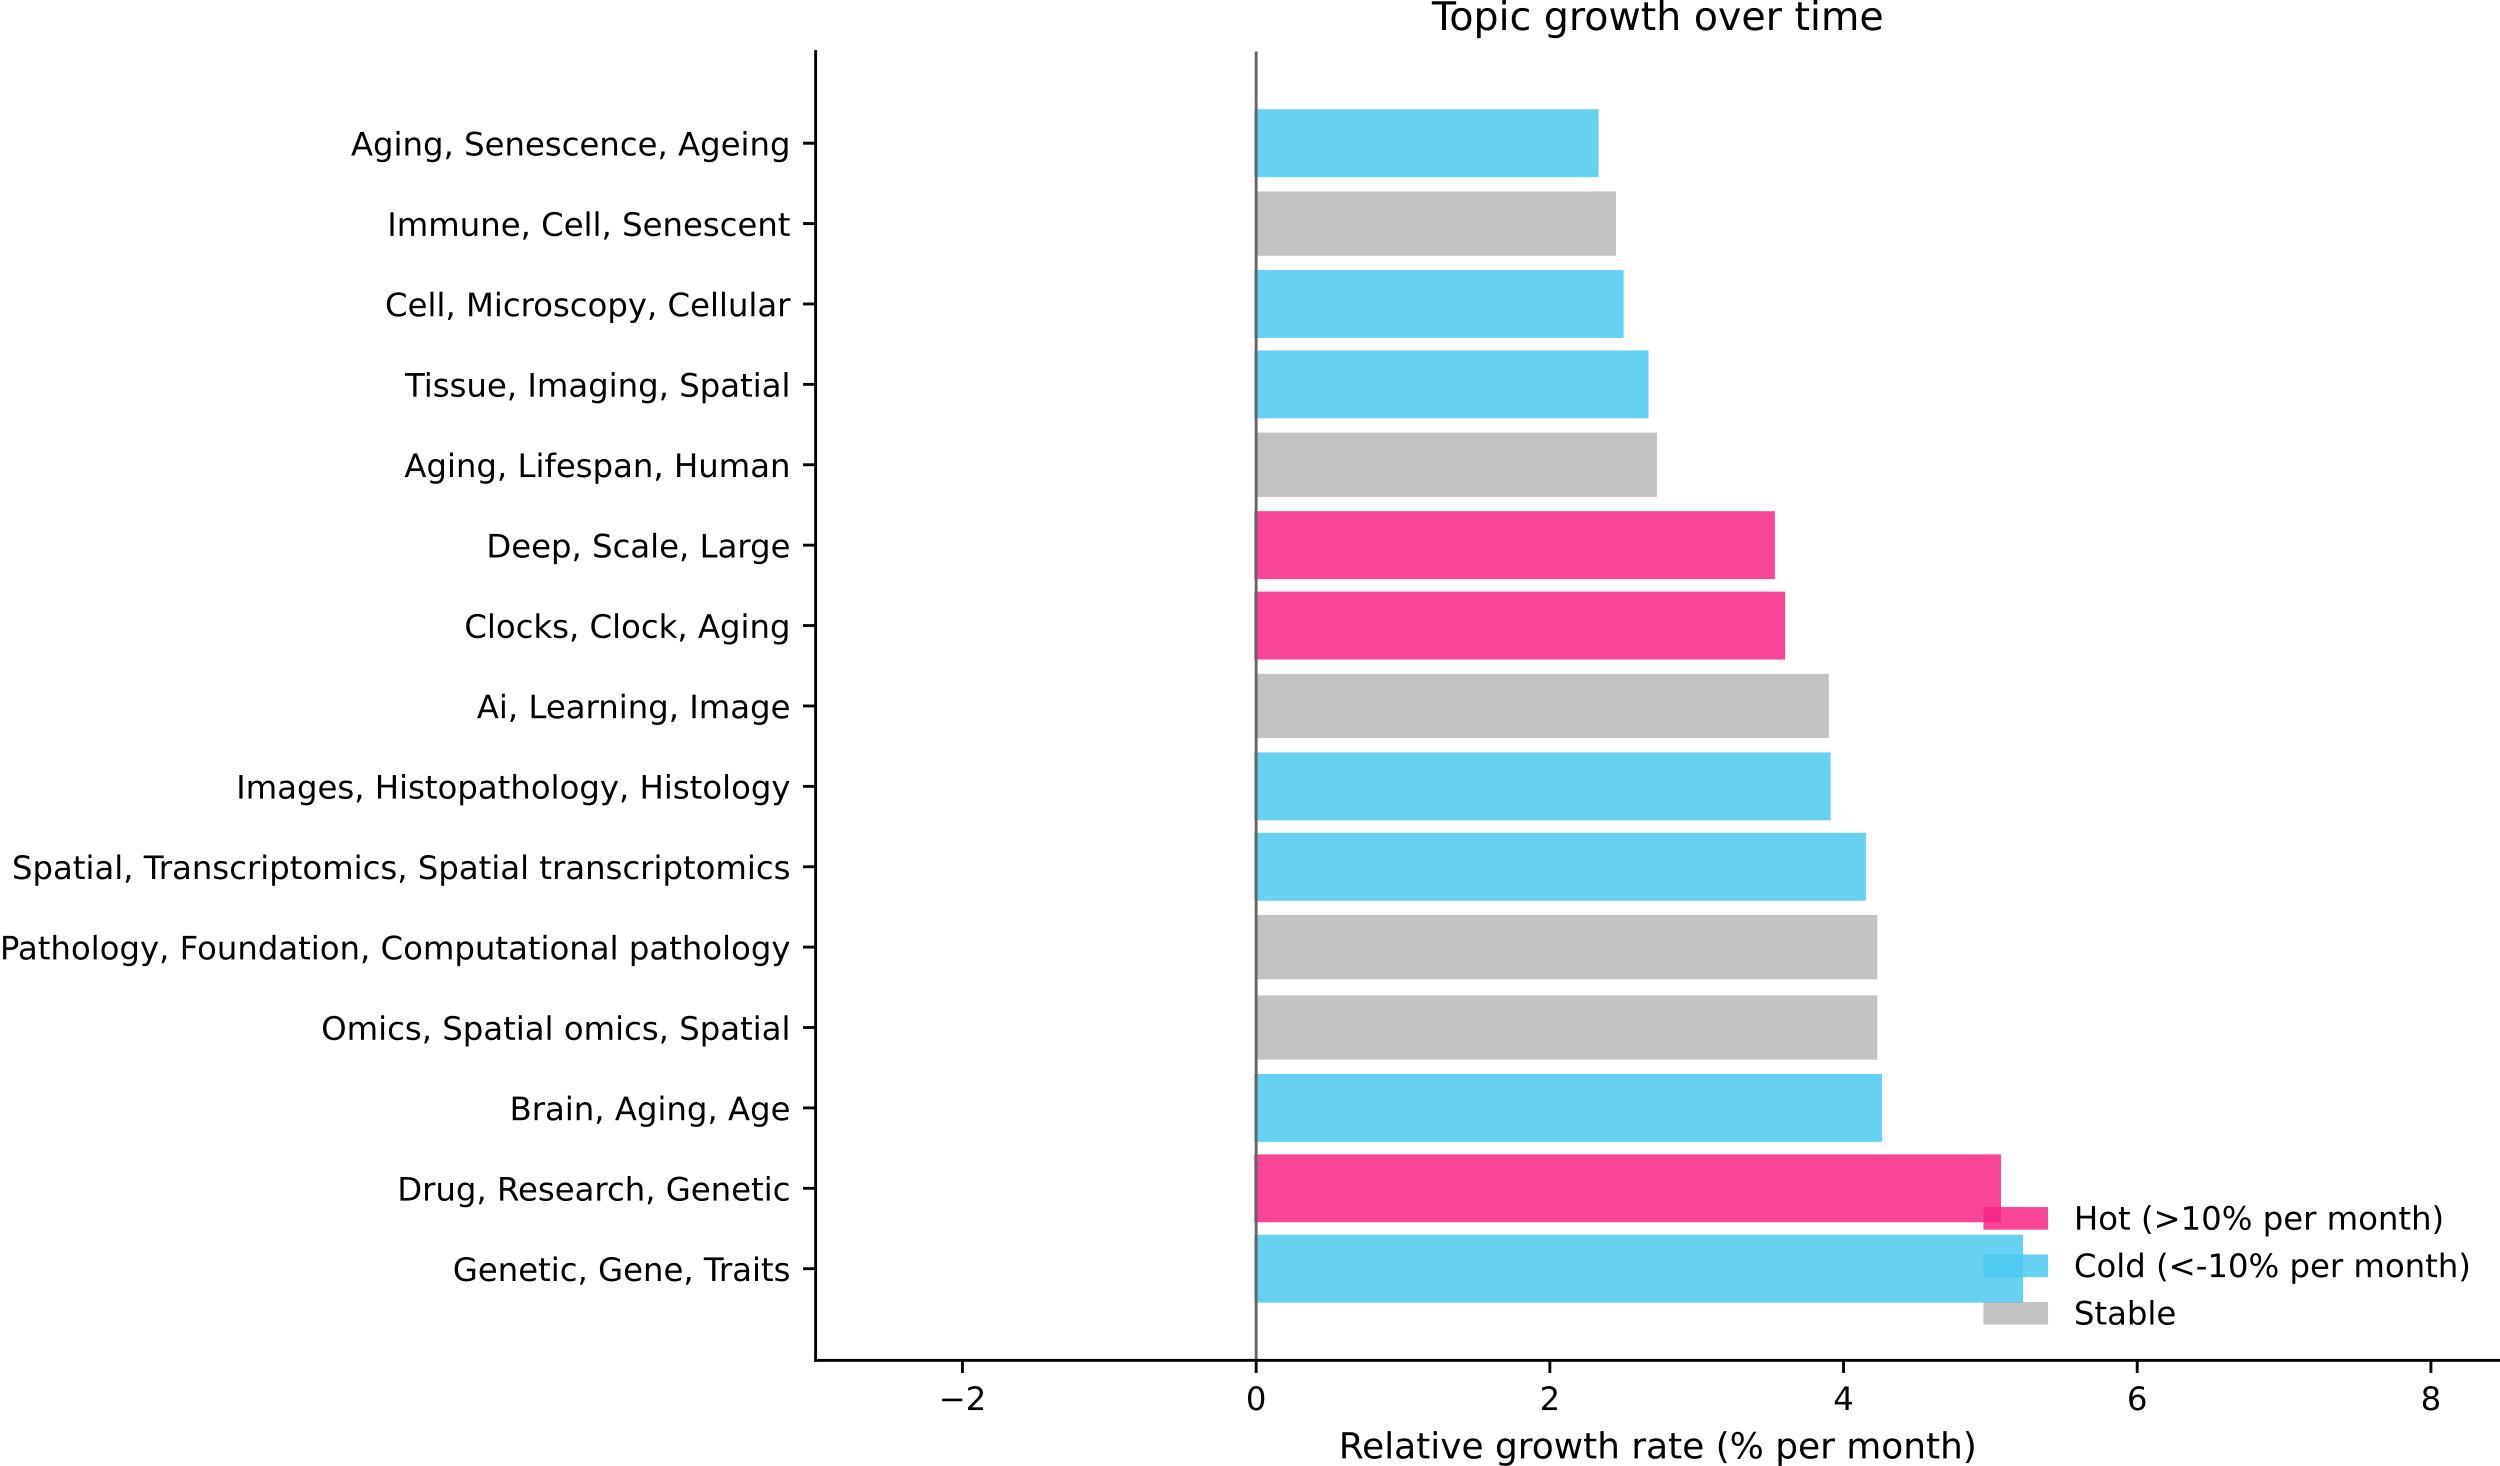
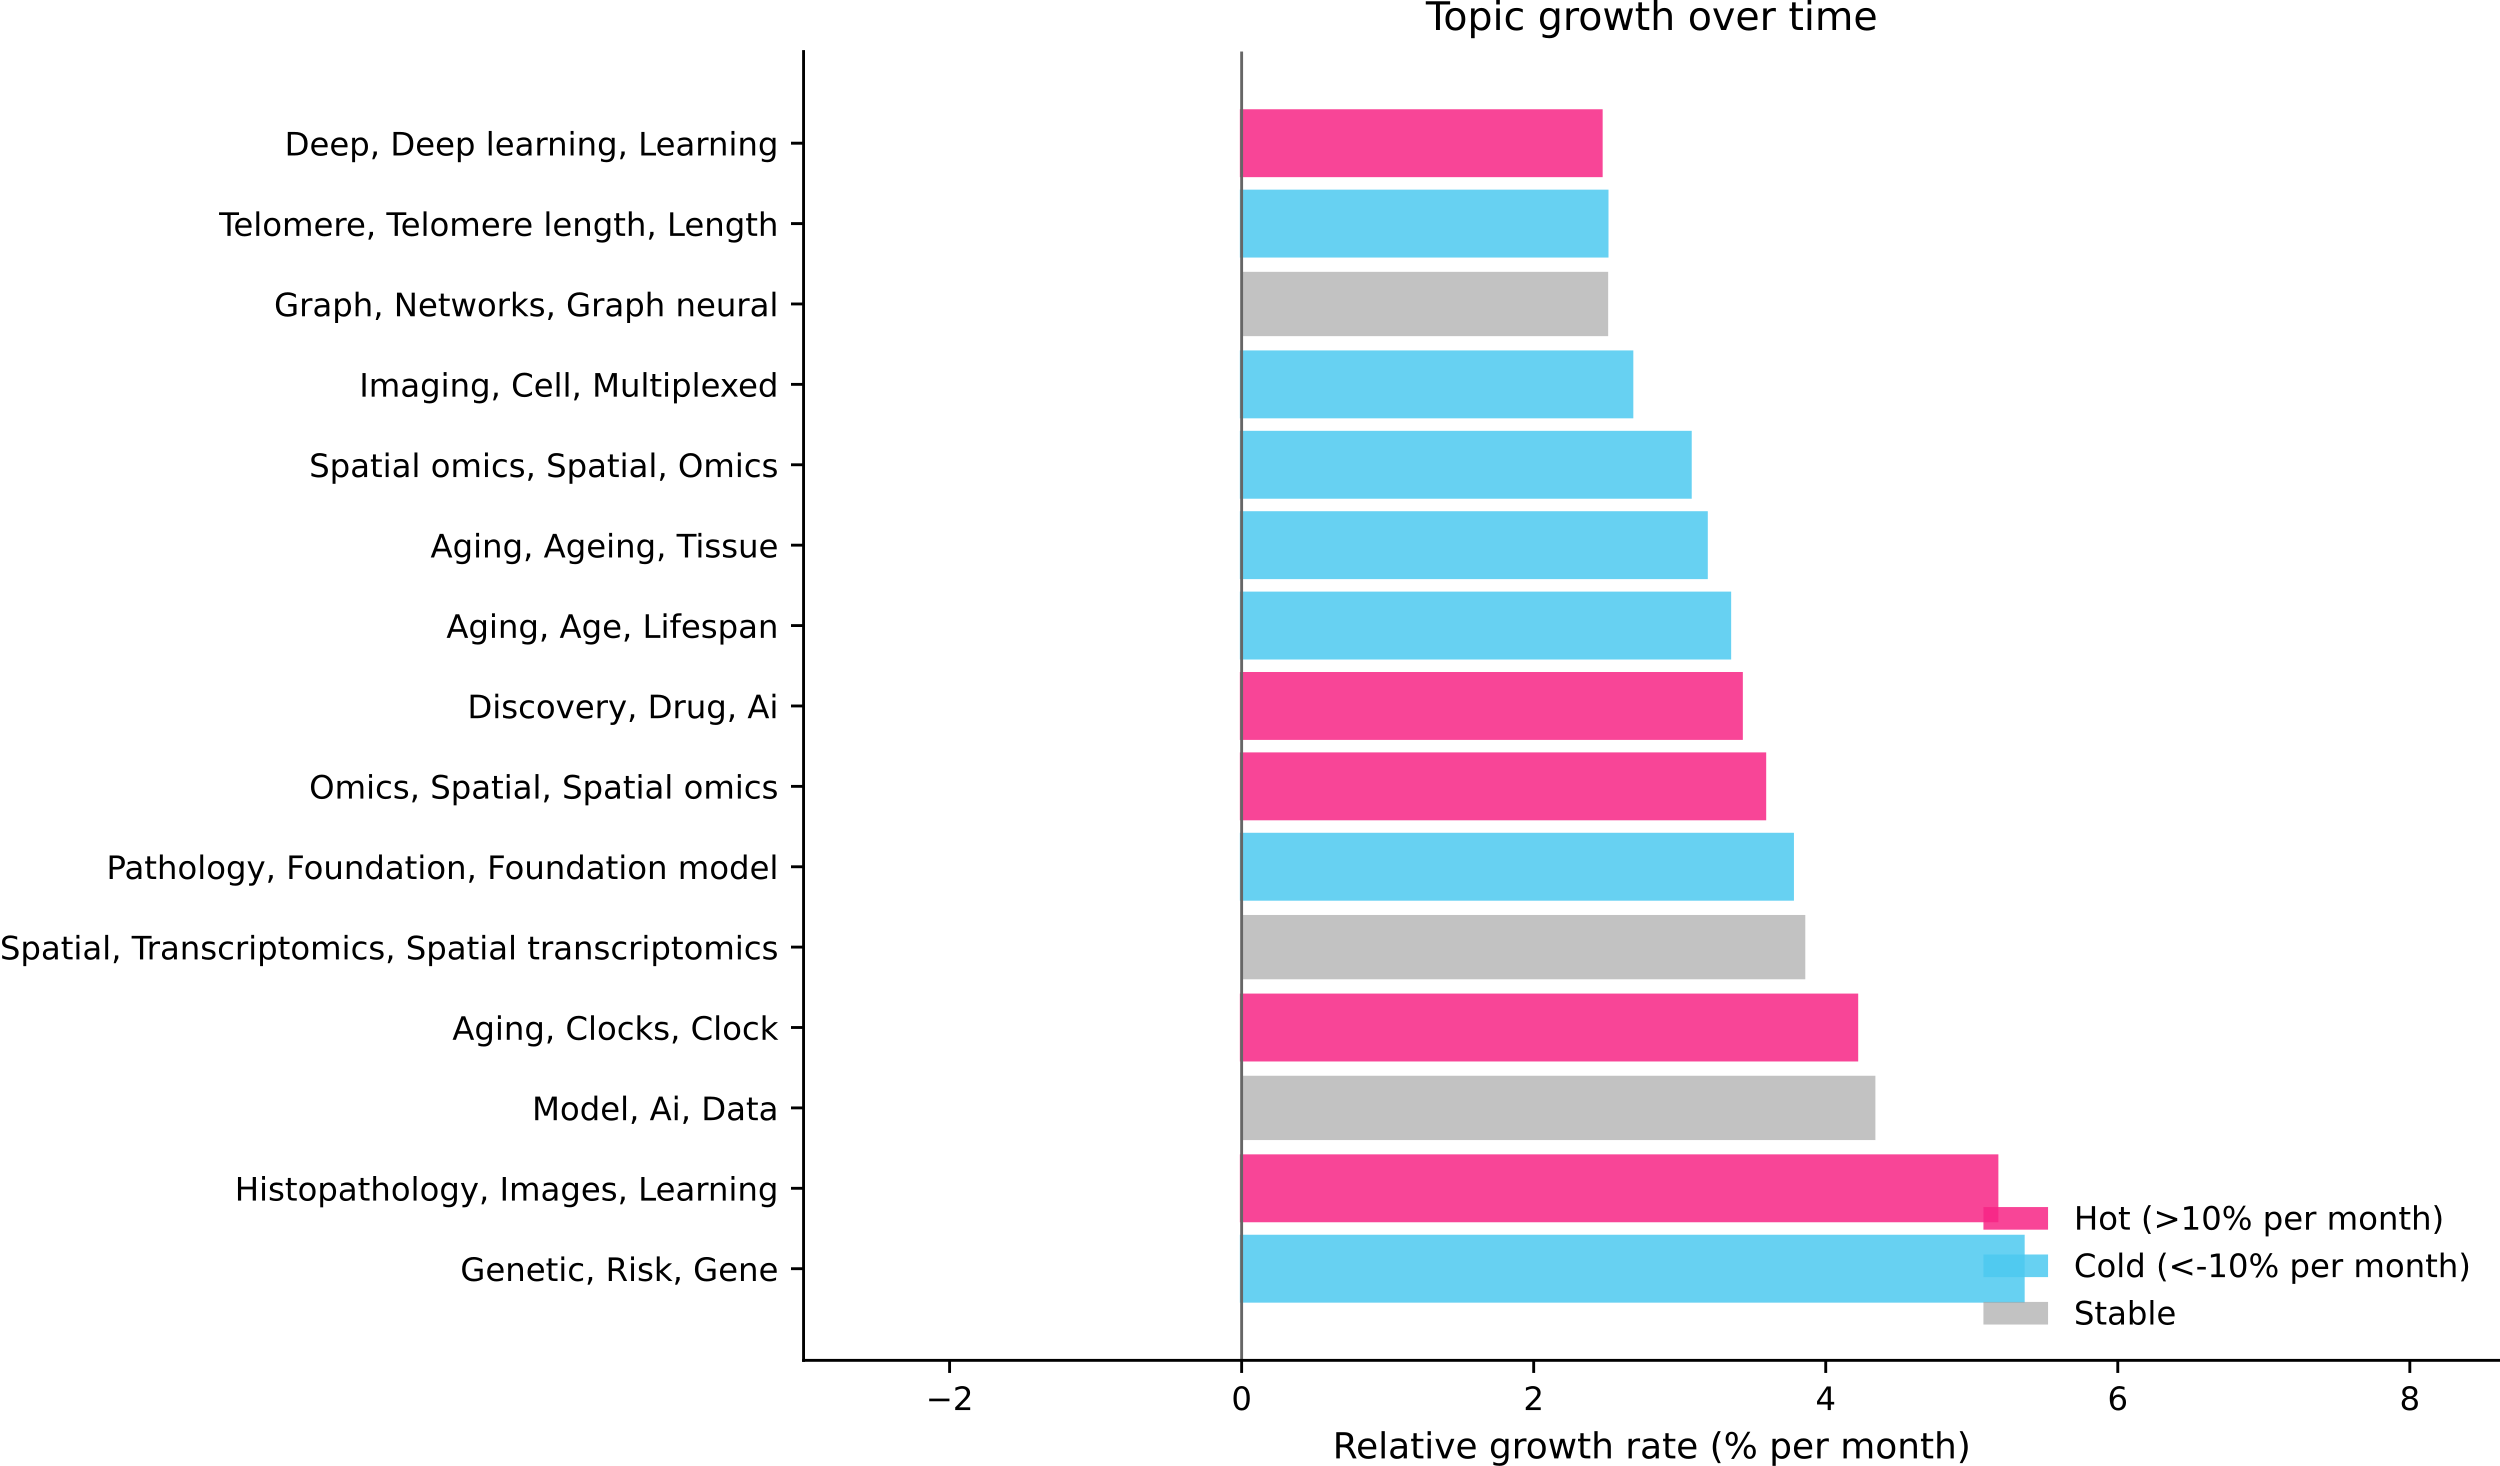
<svg xmlns="http://www.w3.org/2000/svg" xmlns:xlink="http://www.w3.org/1999/xlink" width="696.24pt" height="408.24pt" viewBox="0 0 696.24 408.24" version="1.1">
  <defs>
    <style type="text/css">*{stroke-linejoin: round; stroke-linecap: butt}</style>
  </defs>
  <g id="figure_1">
    <g id="patch_1">
      <path d="M 0 408.24  L 696.24 408.24  L 696.24 0  L 0 0  L 0 408.24  z " style="fill: none" />
    </g>
    <g id="axes_1">
      <g id="patch_2">
-         <path d="M 227.147 378.852  L 696.24 378.852  L 696.24 14.358  L 227.147 14.358  L 227.147 378.852  z " style="fill: none" />
+         <path d="M 223.79 378.852  L 696.24 378.852  L 696.24 14.358  L 223.79 14.358  L 223.79 378.852  z " style="fill: none" />
      </g>
      <g id="patch_3">
-         <path d="M 349.834 362.284  L 562.9 362.284  L 562.9 344.372  L 349.834 344.372  z " clip-path="url(#p6439b0847c)" style="fill: #4cc9f0; opacity: 0.85; stroke: #4cc9f0; stroke-linejoin: miter" />
+         <path d="M 345.792 362.284  L 563.36 362.284  L 563.36 344.372  L 345.792 344.372  z " clip-path="url(#p8b34e06f98)" style="fill: #4cc9f0; opacity: 0.85; stroke: #4cc9f0; stroke-linejoin: miter" />
      </g>
      <g id="patch_4">
-         <path d="M 349.834 339.895  L 556.766 339.895  L 556.766 321.983  L 349.834 321.983  z " clip-path="url(#p6439b0847c)" style="fill: #f72585; opacity: 0.85; stroke: #f72585; stroke-linejoin: miter" />
+         <path d="M 345.792 339.895  L 556.04 339.895  L 556.04 321.983  L 345.792 321.983  z " clip-path="url(#p8b34e06f98)" style="fill: #f72585; opacity: 0.85; stroke: #f72585; stroke-linejoin: miter" />
      </g>
      <g id="patch_5">
-         <path d="M 349.834 317.506  L 523.64 317.506  L 523.64 299.594  L 349.834 299.594  z " clip-path="url(#p6439b0847c)" style="fill: #4cc9f0; opacity: 0.85; stroke: #4cc9f0; stroke-linejoin: miter" />
+         <path d="M 345.792 317.506  L 522.287 317.506  L 522.287 299.594  L 345.792 299.594  z " clip-path="url(#p8b34e06f98)" style="fill: #999999; opacity: 0.6" />
      </g>
      <g id="patch_6">
-         <path d="M 349.834 295.117  L 522.822 295.117  L 522.822 277.205  L 349.834 277.205  z " clip-path="url(#p6439b0847c)" style="fill: #999999; opacity: 0.6" />
+         <path d="M 345.792 295.117  L 517 295.117  L 517 277.205  L 345.792 277.205  z " clip-path="url(#p8b34e06f98)" style="fill: #f72585; opacity: 0.85; stroke: #f72585; stroke-linejoin: miter" />
      </g>
      <g id="patch_7">
-         <path d="M 349.834 272.728  L 522.822 272.728  L 522.822 254.816  L 349.834 254.816  z " clip-path="url(#p6439b0847c)" style="fill: #999999; opacity: 0.6" />
+         <path d="M 345.792 272.728  L 502.766 272.728  L 502.766 254.816  L 345.792 254.816  z " clip-path="url(#p8b34e06f98)" style="fill: #999999; opacity: 0.6" />
      </g>
      <g id="patch_8">
-         <path d="M 349.834 250.339  L 519.142 250.339  L 519.142 232.427  L 349.834 232.427  z " clip-path="url(#p6439b0847c)" style="fill: #4cc9f0; opacity: 0.85; stroke: #4cc9f0; stroke-linejoin: miter" />
+         <path d="M 345.792 250.339  L 499.106 250.339  L 499.106 232.427  L 345.792 232.427  z " clip-path="url(#p8b34e06f98)" style="fill: #4cc9f0; opacity: 0.85; stroke: #4cc9f0; stroke-linejoin: miter" />
      </g>
      <g id="patch_9">
-         <path d="M 349.834 227.95  L 509.327 227.95  L 509.327 210.038  L 349.834 210.038  z " clip-path="url(#p6439b0847c)" style="fill: #4cc9f0; opacity: 0.85; stroke: #4cc9f0; stroke-linejoin: miter" />
+         <path d="M 345.792 227.95  L 491.38 227.95  L 491.38 210.038  L 345.792 210.038  z " clip-path="url(#p8b34e06f98)" style="fill: #f72585; opacity: 0.85; stroke: #f72585; stroke-linejoin: miter" />
      </g>
      <g id="patch_10">
-         <path d="M 349.834 205.561  L 509.327 205.561  L 509.327 187.649  L 349.834 187.649  z " clip-path="url(#p6439b0847c)" style="fill: #999999; opacity: 0.6" />
+         <path d="M 345.792 205.561  L 484.873 205.561  L 484.873 187.649  L 345.792 187.649  z " clip-path="url(#p8b34e06f98)" style="fill: #f72585; opacity: 0.85; stroke: #f72585; stroke-linejoin: miter" />
      </g>
      <g id="patch_11">
-         <path d="M 349.834 183.172  L 496.649 183.172  L 496.649 165.26  L 349.834 165.26  z " clip-path="url(#p6439b0847c)" style="fill: #f72585; opacity: 0.85; stroke: #f72585; stroke-linejoin: miter" />
+         <path d="M 345.792 183.172  L 481.62 183.172  L 481.62 165.26  L 345.792 165.26  z " clip-path="url(#p8b34e06f98)" style="fill: #4cc9f0; opacity: 0.85; stroke: #4cc9f0; stroke-linejoin: miter" />
      </g>
      <g id="patch_12">
-         <path d="M 349.834 160.782  L 493.786 160.782  L 493.786 142.871  L 349.834 142.871  z " clip-path="url(#p6439b0847c)" style="fill: #f72585; opacity: 0.85; stroke: #f72585; stroke-linejoin: miter" />
+         <path d="M 345.792 160.782  L 475.113 160.782  L 475.113 142.871  L 345.792 142.871  z " clip-path="url(#p8b34e06f98)" style="fill: #4cc9f0; opacity: 0.85; stroke: #4cc9f0; stroke-linejoin: miter" />
      </g>
      <g id="patch_13">
-         <path d="M 349.834 138.393  L 461.479 138.393  L 461.479 120.482  L 349.834 120.482  z " clip-path="url(#p6439b0847c)" style="fill: #999999; opacity: 0.6" />
+         <path d="M 345.792 138.393  L 470.639 138.393  L 470.639 120.482  L 345.792 120.482  z " clip-path="url(#p8b34e06f98)" style="fill: #4cc9f0; opacity: 0.85; stroke: #4cc9f0; stroke-linejoin: miter" />
      </g>
      <g id="patch_14">
-         <path d="M 349.834 116.004  L 458.616 116.004  L 458.616 98.093  L 349.834 98.093  z " clip-path="url(#p6439b0847c)" style="fill: #4cc9f0; opacity: 0.85; stroke: #4cc9f0; stroke-linejoin: miter" />
+         <path d="M 345.792 116.004  L 454.373 116.004  L 454.373 98.093  L 345.792 98.093  z " clip-path="url(#p8b34e06f98)" style="fill: #4cc9f0; opacity: 0.85; stroke: #4cc9f0; stroke-linejoin: miter" />
      </g>
      <g id="patch_15">
-         <path d="M 349.834 93.615  L 451.664 93.615  L 451.664 75.704  L 349.834 75.704  z " clip-path="url(#p6439b0847c)" style="fill: #4cc9f0; opacity: 0.85; stroke: #4cc9f0; stroke-linejoin: miter" />
+         <path d="M 345.792 93.615  L 447.866 93.615  L 447.866 75.704  L 345.792 75.704  z " clip-path="url(#p8b34e06f98)" style="fill: #999999; opacity: 0.6" />
      </g>
      <g id="patch_16">
-         <path d="M 349.834 71.226  L 450.028 71.226  L 450.028 53.315  L 349.834 53.315  z " clip-path="url(#p6439b0847c)" style="fill: #999999; opacity: 0.6" />
+         <path d="M 345.792 71.226  L 447.459 71.226  L 447.459 53.315  L 345.792 53.315  z " clip-path="url(#p8b34e06f98)" style="fill: #4cc9f0; opacity: 0.85; stroke: #4cc9f0; stroke-linejoin: miter" />
      </g>
      <g id="patch_17">
-         <path d="M 349.834 48.837  L 444.712 48.837  L 444.712 30.926  L 349.834 30.926  z " clip-path="url(#p6439b0847c)" style="fill: #4cc9f0; opacity: 0.85; stroke: #4cc9f0; stroke-linejoin: miter" />
+         <path d="M 345.792 48.837  L 445.833 48.837  L 445.833 30.926  L 345.792 30.926  z " clip-path="url(#p8b34e06f98)" style="fill: #f72585; opacity: 0.85; stroke: #f72585; stroke-linejoin: miter" />
      </g>
      <g id="matplotlib.axis_1">
        <g id="xtick_1">
          <g id="line2d_1">
            <defs>
-               <path id="m88a989f76c" d="M 0 0  L 0 3.5  " style="stroke: #000000; stroke-width: 0.8" />
+               <path id="m0d5d63010b" d="M 0 0  L 0 3.5  " style="stroke: #000000; stroke-width: 0.8" />
            </defs>
            <g>
-               <use xlink:href="#m88a989f76c" x="268.043" y="378.852" style="stroke: #000000; stroke-width: 0.8" />
+               <use xlink:href="#m0d5d63010b" x="264.457" y="378.852" style="stroke: #000000; stroke-width: 0.8" />
            </g>
          </g>
          <g id="text_1">
-             <text style="font-size: 9px; font-family: 'DejaVu Sans', 'Liberation Sans', 'Noto Sans', 'FreeSans', sans-serif; text-anchor: middle" x="268.043" y="392.69" transform="rotate(-0 268.0426 392.6902)">−2</text>
+             <text style="font-size: 9px; font-family: 'DejaVu Sans', 'Liberation Sans', 'Noto Sans', 'FreeSans', sans-serif; text-anchor: middle" x="264.457" y="392.69" transform="rotate(-0 264.4574 392.6902)">−2</text>
          </g>
        </g>
        <g id="xtick_2">
          <g id="line2d_2">
            <g>
-               <use xlink:href="#m88a989f76c" x="349.834" y="378.852" style="stroke: #000000; stroke-width: 0.8" />
+               <use xlink:href="#m0d5d63010b" x="345.792" y="378.852" style="stroke: #000000; stroke-width: 0.8" />
            </g>
          </g>
          <g id="text_2">
-             <text style="font-size: 9px; font-family: 'DejaVu Sans', 'Liberation Sans', 'Noto Sans', 'FreeSans', sans-serif; text-anchor: middle" x="349.834" y="392.69" transform="rotate(-0 349.8338 392.6902)">0</text>
+             <text style="font-size: 9px; font-family: 'DejaVu Sans', 'Liberation Sans', 'Noto Sans', 'FreeSans', sans-serif; text-anchor: middle" x="345.792" y="392.69" transform="rotate(-0 345.7915 392.6902)">0</text>
          </g>
        </g>
        <g id="xtick_3">
          <g id="line2d_3">
            <g>
-               <use xlink:href="#m88a989f76c" x="431.625" y="378.852" style="stroke: #000000; stroke-width: 0.8" />
+               <use xlink:href="#m0d5d63010b" x="427.126" y="378.852" style="stroke: #000000; stroke-width: 0.8" />
            </g>
          </g>
          <g id="text_3">
-             <text style="font-size: 9px; font-family: 'DejaVu Sans', 'Liberation Sans', 'Noto Sans', 'FreeSans', sans-serif; text-anchor: middle" x="431.625" y="392.69" transform="rotate(-0 431.625 392.6902)">2</text>
+             <text style="font-size: 9px; font-family: 'DejaVu Sans', 'Liberation Sans', 'Noto Sans', 'FreeSans', sans-serif; text-anchor: middle" x="427.126" y="392.69" transform="rotate(-0 427.1257 392.6902)">2</text>
          </g>
        </g>
        <g id="xtick_4">
          <g id="line2d_4">
            <g>
-               <use xlink:href="#m88a989f76c" x="513.416" y="378.852" style="stroke: #000000; stroke-width: 0.8" />
+               <use xlink:href="#m0d5d63010b" x="508.46" y="378.852" style="stroke: #000000; stroke-width: 0.8" />
            </g>
          </g>
          <g id="text_4">
-             <text style="font-size: 9px; font-family: 'DejaVu Sans', 'Liberation Sans', 'Noto Sans', 'FreeSans', sans-serif; text-anchor: middle" x="513.416" y="392.69" transform="rotate(-0 513.4162 392.6902)">4</text>
+             <text style="font-size: 9px; font-family: 'DejaVu Sans', 'Liberation Sans', 'Noto Sans', 'FreeSans', sans-serif; text-anchor: middle" x="508.46" y="392.69" transform="rotate(-0 508.4598 392.6902)">4</text>
          </g>
        </g>
        <g id="xtick_5">
          <g id="line2d_5">
            <g>
-               <use xlink:href="#m88a989f76c" x="595.207" y="378.852" style="stroke: #000000; stroke-width: 0.8" />
+               <use xlink:href="#m0d5d63010b" x="589.794" y="378.852" style="stroke: #000000; stroke-width: 0.8" />
            </g>
          </g>
          <g id="text_5">
-             <text style="font-size: 9px; font-family: 'DejaVu Sans', 'Liberation Sans', 'Noto Sans', 'FreeSans', sans-serif; text-anchor: middle" x="595.207" y="392.69" transform="rotate(-0 595.2074 392.6902)">6</text>
+             <text style="font-size: 9px; font-family: 'DejaVu Sans', 'Liberation Sans', 'Noto Sans', 'FreeSans', sans-serif; text-anchor: middle" x="589.794" y="392.69" transform="rotate(-0 589.7939 392.6902)">6</text>
          </g>
        </g>
        <g id="xtick_6">
          <g id="line2d_6">
            <g>
-               <use xlink:href="#m88a989f76c" x="676.999" y="378.852" style="stroke: #000000; stroke-width: 0.8" />
+               <use xlink:href="#m0d5d63010b" x="671.128" y="378.852" style="stroke: #000000; stroke-width: 0.8" />
            </g>
          </g>
          <g id="text_6">
-             <text style="font-size: 9px; font-family: 'DejaVu Sans', 'Liberation Sans', 'Noto Sans', 'FreeSans', sans-serif; text-anchor: middle" x="676.999" y="392.69" transform="rotate(-0 676.9986 392.6902)">8</text>
+             <text style="font-size: 9px; font-family: 'DejaVu Sans', 'Liberation Sans', 'Noto Sans', 'FreeSans', sans-serif; text-anchor: middle" x="671.128" y="392.69" transform="rotate(-0 671.1281 392.6902)">8</text>
          </g>
        </g>
        <g id="text_7">
-           <text style="font-size: 10px; font-family: 'DejaVu Sans', 'Liberation Sans', 'Noto Sans', 'FreeSans', sans-serif; text-anchor: middle" x="461.694" y="406.16" transform="rotate(-0 461.6935 406.1603)">Relative growth rate (% per month)</text>
+           <text style="font-size: 10px; font-family: 'DejaVu Sans', 'Liberation Sans', 'Noto Sans', 'FreeSans', sans-serif; text-anchor: middle" x="460.015" y="406.16" transform="rotate(-0 460.0152 406.1603)">Relative growth rate (% per month)</text>
        </g>
      </g>
      <g id="matplotlib.axis_2">
        <g id="ytick_1">
          <g id="line2d_7">
            <defs>
-               <path id="m1105d9ee58" d="M 0 0  L -3.5 0  " style="stroke: #000000; stroke-width: 0.8" />
+               <path id="m708209d02c" d="M 0 0  L -3.5 0  " style="stroke: #000000; stroke-width: 0.8" />
            </defs>
            <g>
-               <use xlink:href="#m1105d9ee58" x="227.147" y="353.328" style="stroke: #000000; stroke-width: 0.8" />
+               <use xlink:href="#m708209d02c" x="223.79" y="353.328" style="stroke: #000000; stroke-width: 0.8" />
            </g>
          </g>
          <g id="text_8">
-             <text style="font-size: 9px; font-family: 'DejaVu Sans', 'Liberation Sans', 'Noto Sans', 'FreeSans', sans-serif; text-anchor: end" x="220.147" y="356.747" transform="rotate(-0 220.147 356.7474)">Genetic, Gene, Traits</text>
+             <text style="font-size: 9px; font-family: 'DejaVu Sans', 'Liberation Sans', 'Noto Sans', 'FreeSans', sans-serif; text-anchor: end" x="216.79" y="356.747" transform="rotate(-0 216.7903 356.7474)">Genetic, Risk, Gene</text>
          </g>
        </g>
        <g id="ytick_2">
          <g id="line2d_8">
            <g>
-               <use xlink:href="#m1105d9ee58" x="227.147" y="330.939" style="stroke: #000000; stroke-width: 0.8" />
+               <use xlink:href="#m708209d02c" x="223.79" y="330.939" style="stroke: #000000; stroke-width: 0.8" />
            </g>
          </g>
          <g id="text_9">
-             <text style="font-size: 9px; font-family: 'DejaVu Sans', 'Liberation Sans', 'Noto Sans', 'FreeSans', sans-serif; text-anchor: end" x="220.147" y="334.358" transform="rotate(-0 220.147 334.3584)">Drug, Research, Genetic</text>
+             <text style="font-size: 9px; font-family: 'DejaVu Sans', 'Liberation Sans', 'Noto Sans', 'FreeSans', sans-serif; text-anchor: end" x="216.79" y="334.358" transform="rotate(-0 216.7903 334.3584)">Histopathology, Images, Learning</text>
          </g>
        </g>
        <g id="ytick_3">
          <g id="line2d_9">
            <g>
-               <use xlink:href="#m1105d9ee58" x="227.147" y="308.55" style="stroke: #000000; stroke-width: 0.8" />
+               <use xlink:href="#m708209d02c" x="223.79" y="308.55" style="stroke: #000000; stroke-width: 0.8" />
            </g>
          </g>
          <g id="text_10">
-             <text style="font-size: 9px; font-family: 'DejaVu Sans', 'Liberation Sans', 'Noto Sans', 'FreeSans', sans-serif; text-anchor: end" x="220.147" y="311.969" transform="rotate(-0 220.147 311.9693)">Brain, Aging, Age</text>
+             <text style="font-size: 9px; font-family: 'DejaVu Sans', 'Liberation Sans', 'Noto Sans', 'FreeSans', sans-serif; text-anchor: end" x="216.79" y="311.969" transform="rotate(-0 216.7903 311.9693)">Model, Ai, Data</text>
          </g>
        </g>
        <g id="ytick_4">
          <g id="line2d_10">
            <g>
-               <use xlink:href="#m1105d9ee58" x="227.147" y="286.161" style="stroke: #000000; stroke-width: 0.8" />
+               <use xlink:href="#m708209d02c" x="223.79" y="286.161" style="stroke: #000000; stroke-width: 0.8" />
            </g>
          </g>
          <g id="text_11">
-             <text style="font-size: 9px; font-family: 'DejaVu Sans', 'Liberation Sans', 'Noto Sans', 'FreeSans', sans-serif; text-anchor: end" x="220.147" y="289.58" transform="rotate(-0 220.147 289.5803)">Omics, Spatial omics, Spatial</text>
+             <text style="font-size: 9px; font-family: 'DejaVu Sans', 'Liberation Sans', 'Noto Sans', 'FreeSans', sans-serif; text-anchor: end" x="216.79" y="289.58" transform="rotate(-0 216.7903 289.5803)">Aging, Clocks, Clock</text>
          </g>
        </g>
        <g id="ytick_5">
          <g id="line2d_11">
            <g>
-               <use xlink:href="#m1105d9ee58" x="227.147" y="263.772" style="stroke: #000000; stroke-width: 0.8" />
+               <use xlink:href="#m708209d02c" x="223.79" y="263.772" style="stroke: #000000; stroke-width: 0.8" />
            </g>
          </g>
          <g id="text_12">
-             <text style="font-size: 9px; font-family: 'DejaVu Sans', 'Liberation Sans', 'Noto Sans', 'FreeSans', sans-serif; text-anchor: end" x="220.147" y="267.191" transform="rotate(-0 220.147 267.1913)">Pathology, Foundation, Computational pathology</text>
+             <text style="font-size: 9px; font-family: 'DejaVu Sans', 'Liberation Sans', 'Noto Sans', 'FreeSans', sans-serif; text-anchor: end" x="216.79" y="267.191" transform="rotate(-0 216.7903 267.1913)">Spatial, Transcriptomics, Spatial transcriptomics</text>
          </g>
        </g>
        <g id="ytick_6">
          <g id="line2d_12">
            <g>
-               <use xlink:href="#m1105d9ee58" x="227.147" y="241.383" style="stroke: #000000; stroke-width: 0.8" />
+               <use xlink:href="#m708209d02c" x="223.79" y="241.383" style="stroke: #000000; stroke-width: 0.8" />
            </g>
          </g>
          <g id="text_13">
-             <text style="font-size: 9px; font-family: 'DejaVu Sans', 'Liberation Sans', 'Noto Sans', 'FreeSans', sans-serif; text-anchor: end" x="220.147" y="244.802" transform="rotate(-0 220.147 244.8023)">Spatial, Transcriptomics, Spatial transcriptomics</text>
+             <text style="font-size: 9px; font-family: 'DejaVu Sans', 'Liberation Sans', 'Noto Sans', 'FreeSans', sans-serif; text-anchor: end" x="216.79" y="244.802" transform="rotate(-0 216.7903 244.8023)">Pathology, Foundation, Foundation model</text>
          </g>
        </g>
        <g id="ytick_7">
          <g id="line2d_13">
            <g>
-               <use xlink:href="#m1105d9ee58" x="227.147" y="218.994" style="stroke: #000000; stroke-width: 0.8" />
+               <use xlink:href="#m708209d02c" x="223.79" y="218.994" style="stroke: #000000; stroke-width: 0.8" />
            </g>
          </g>
          <g id="text_14">
-             <text style="font-size: 9px; font-family: 'DejaVu Sans', 'Liberation Sans', 'Noto Sans', 'FreeSans', sans-serif; text-anchor: end" x="220.147" y="222.413" transform="rotate(-0 220.147 222.4132)">Images, Histopathology, Histology</text>
+             <text style="font-size: 9px; font-family: 'DejaVu Sans', 'Liberation Sans', 'Noto Sans', 'FreeSans', sans-serif; text-anchor: end" x="216.79" y="222.413" transform="rotate(-0 216.7903 222.4132)">Omics, Spatial, Spatial omics</text>
          </g>
        </g>
        <g id="ytick_8">
          <g id="line2d_14">
            <g>
-               <use xlink:href="#m1105d9ee58" x="227.147" y="196.605" style="stroke: #000000; stroke-width: 0.8" />
+               <use xlink:href="#m708209d02c" x="223.79" y="196.605" style="stroke: #000000; stroke-width: 0.8" />
            </g>
          </g>
          <g id="text_15">
-             <text style="font-size: 9px; font-family: 'DejaVu Sans', 'Liberation Sans', 'Noto Sans', 'FreeSans', sans-serif; text-anchor: end" x="220.147" y="200.024" transform="rotate(-0 220.147 200.0242)">Ai, Learning, Image</text>
+             <text style="font-size: 9px; font-family: 'DejaVu Sans', 'Liberation Sans', 'Noto Sans', 'FreeSans', sans-serif; text-anchor: end" x="216.79" y="200.024" transform="rotate(-0 216.7903 200.0242)">Discovery, Drug, Ai</text>
          </g>
        </g>
        <g id="ytick_9">
          <g id="line2d_15">
            <g>
-               <use xlink:href="#m1105d9ee58" x="227.147" y="174.216" style="stroke: #000000; stroke-width: 0.8" />
+               <use xlink:href="#m708209d02c" x="223.79" y="174.216" style="stroke: #000000; stroke-width: 0.8" />
            </g>
          </g>
          <g id="text_16">
-             <text style="font-size: 9px; font-family: 'DejaVu Sans', 'Liberation Sans', 'Noto Sans', 'FreeSans', sans-serif; text-anchor: end" x="220.147" y="177.635" transform="rotate(-0 220.147 177.6352)">Clocks, Clock, Aging</text>
+             <text style="font-size: 9px; font-family: 'DejaVu Sans', 'Liberation Sans', 'Noto Sans', 'FreeSans', sans-serif; text-anchor: end" x="216.79" y="177.635" transform="rotate(-0 216.7903 177.6352)">Aging, Age, Lifespan</text>
          </g>
        </g>
        <g id="ytick_10">
          <g id="line2d_16">
            <g>
-               <use xlink:href="#m1105d9ee58" x="227.147" y="151.827" style="stroke: #000000; stroke-width: 0.8" />
+               <use xlink:href="#m708209d02c" x="223.79" y="151.827" style="stroke: #000000; stroke-width: 0.8" />
            </g>
          </g>
          <g id="text_17">
-             <text style="font-size: 9px; font-family: 'DejaVu Sans', 'Liberation Sans', 'Noto Sans', 'FreeSans', sans-serif; text-anchor: end" x="220.147" y="155.246" transform="rotate(-0 220.147 155.2462)">Deep, Scale, Large</text>
+             <text style="font-size: 9px; font-family: 'DejaVu Sans', 'Liberation Sans', 'Noto Sans', 'FreeSans', sans-serif; text-anchor: end" x="216.79" y="155.246" transform="rotate(-0 216.7903 155.2462)">Aging, Ageing, Tissue</text>
          </g>
        </g>
        <g id="ytick_11">
          <g id="line2d_17">
            <g>
-               <use xlink:href="#m1105d9ee58" x="227.147" y="129.438" style="stroke: #000000; stroke-width: 0.8" />
+               <use xlink:href="#m708209d02c" x="223.79" y="129.438" style="stroke: #000000; stroke-width: 0.8" />
            </g>
          </g>
          <g id="text_18">
-             <text style="font-size: 9px; font-family: 'DejaVu Sans', 'Liberation Sans', 'Noto Sans', 'FreeSans', sans-serif; text-anchor: end" x="220.147" y="132.857" transform="rotate(-0 220.147 132.8572)">Aging, Lifespan, Human</text>
+             <text style="font-size: 9px; font-family: 'DejaVu Sans', 'Liberation Sans', 'Noto Sans', 'FreeSans', sans-serif; text-anchor: end" x="216.79" y="132.857" transform="rotate(-0 216.7903 132.8572)">Spatial omics, Spatial, Omics</text>
          </g>
        </g>
        <g id="ytick_12">
          <g id="line2d_18">
            <g>
-               <use xlink:href="#m1105d9ee58" x="227.147" y="107.049" style="stroke: #000000; stroke-width: 0.8" />
+               <use xlink:href="#m708209d02c" x="223.79" y="107.049" style="stroke: #000000; stroke-width: 0.8" />
            </g>
          </g>
          <g id="text_19">
-             <text style="font-size: 9px; font-family: 'DejaVu Sans', 'Liberation Sans', 'Noto Sans', 'FreeSans', sans-serif; text-anchor: end" x="220.147" y="110.468" transform="rotate(-0 220.147 110.4681)">Tissue, Imaging, Spatial</text>
+             <text style="font-size: 9px; font-family: 'DejaVu Sans', 'Liberation Sans', 'Noto Sans', 'FreeSans', sans-serif; text-anchor: end" x="216.79" y="110.468" transform="rotate(-0 216.7903 110.4681)">Imaging, Cell, Multiplexed</text>
          </g>
        </g>
        <g id="ytick_13">
          <g id="line2d_19">
            <g>
-               <use xlink:href="#m1105d9ee58" x="227.147" y="84.66" style="stroke: #000000; stroke-width: 0.8" />
+               <use xlink:href="#m708209d02c" x="223.79" y="84.66" style="stroke: #000000; stroke-width: 0.8" />
            </g>
          </g>
          <g id="text_20">
-             <text style="font-size: 9px; font-family: 'DejaVu Sans', 'Liberation Sans', 'Noto Sans', 'FreeSans', sans-serif; text-anchor: end" x="220.147" y="88.079" transform="rotate(-0 220.147 88.07911)">Cell, Microscopy, Cellular</text>
+             <text style="font-size: 9px; font-family: 'DejaVu Sans', 'Liberation Sans', 'Noto Sans', 'FreeSans', sans-serif; text-anchor: end" x="216.79" y="88.079" transform="rotate(-0 216.7903 88.07911)">Graph, Networks, Graph neural</text>
          </g>
        </g>
        <g id="ytick_14">
          <g id="line2d_20">
            <g>
-               <use xlink:href="#m1105d9ee58" x="227.147" y="62.271" style="stroke: #000000; stroke-width: 0.8" />
+               <use xlink:href="#m708209d02c" x="223.79" y="62.271" style="stroke: #000000; stroke-width: 0.8" />
            </g>
          </g>
          <g id="text_21">
-             <text style="font-size: 9px; font-family: 'DejaVu Sans', 'Liberation Sans', 'Noto Sans', 'FreeSans', sans-serif; text-anchor: end" x="220.147" y="65.69" transform="rotate(-0 220.147 65.69009)">Immune, Cell, Senescent</text>
+             <text style="font-size: 9px; font-family: 'DejaVu Sans', 'Liberation Sans', 'Noto Sans', 'FreeSans', sans-serif; text-anchor: end" x="216.79" y="65.69" transform="rotate(-0 216.7903 65.69009)">Telomere, Telomere length, Length</text>
          </g>
        </g>
        <g id="ytick_15">
          <g id="line2d_21">
            <g>
-               <use xlink:href="#m1105d9ee58" x="227.147" y="39.882" style="stroke: #000000; stroke-width: 0.8" />
+               <use xlink:href="#m708209d02c" x="223.79" y="39.882" style="stroke: #000000; stroke-width: 0.8" />
            </g>
          </g>
          <g id="text_22">
-             <text style="font-size: 9px; font-family: 'DejaVu Sans', 'Liberation Sans', 'Noto Sans', 'FreeSans', sans-serif; text-anchor: end" x="220.147" y="43.301" transform="rotate(-0 220.147 43.30106)">Aging, Senescence, Ageing</text>
+             <text style="font-size: 9px; font-family: 'DejaVu Sans', 'Liberation Sans', 'Noto Sans', 'FreeSans', sans-serif; text-anchor: end" x="216.79" y="43.301" transform="rotate(-0 216.7903 43.30106)">Deep, Deep learning, Learning</text>
          </g>
        </g>
      </g>
      <g id="line2d_22">
-         <path d="M 349.834 378.852  L 349.834 14.358  " clip-path="url(#p6439b0847c)" style="fill: none; stroke: #666666; stroke-width: 0.8; stroke-linecap: square" />
+         <path d="M 345.792 378.852  L 345.792 14.358  " clip-path="url(#p8b34e06f98)" style="fill: none; stroke: #666666; stroke-width: 0.8; stroke-linecap: square" />
      </g>
      <g id="patch_18">
-         <path d="M 227.147 378.852  L 227.147 14.358  " style="fill: none; stroke: #000000; stroke-width: 0.8; stroke-linejoin: miter; stroke-linecap: square" />
+         <path d="M 223.79 378.852  L 223.79 14.358  " style="fill: none; stroke: #000000; stroke-width: 0.8; stroke-linejoin: miter; stroke-linecap: square" />
      </g>
      <g id="patch_19">
-         <path d="M 227.147 378.852  L 696.24 378.852  " style="fill: none; stroke: #000000; stroke-width: 0.8; stroke-linejoin: miter; stroke-linecap: square" />
+         <path d="M 223.79 378.852  L 696.24 378.852  " style="fill: none; stroke: #000000; stroke-width: 0.8; stroke-linejoin: miter; stroke-linecap: square" />
      </g>
      <g id="text_23">
-         <text style="font-size: 11px; font-family: 'DejaVu Sans', 'Liberation Sans', 'Noto Sans', 'FreeSans', sans-serif; text-anchor: middle" x="461.694" y="8.358" transform="rotate(-0 461.6935 8.358281)">Topic growth over time</text>
+         <text style="font-size: 11px; font-family: 'DejaVu Sans', 'Liberation Sans', 'Noto Sans', 'FreeSans', sans-serif; text-anchor: middle" x="460.015" y="8.358" transform="rotate(-0 460.0152 8.358281)">Topic growth over time</text>
      </g>
      <g id="legend_1">
        <g id="patch_20">
          <path d="M 552.378 342.459  L 570.378 342.459  L 570.378 336.159  L 552.378 336.159  z " style="fill: #f72585; opacity: 0.85" />
        </g>
        <g id="text_24">
          <text style="font-size: 9px; font-family: 'DejaVu Sans', 'Liberation Sans', 'Noto Sans', 'FreeSans', sans-serif; text-anchor: start" x="577.578" y="342.459" transform="rotate(-0 577.5778 342.4592)">Hot (&gt;10% per month)</text>
        </g>
        <g id="patch_21">
          <path d="M 552.378 355.67  L 570.378 355.67  L 570.378 349.37  L 552.378 349.37  z " style="fill: #4cc9f0; opacity: 0.85" />
        </g>
        <g id="text_25">
          <text style="font-size: 9px; font-family: 'DejaVu Sans', 'Liberation Sans', 'Noto Sans', 'FreeSans', sans-serif; text-anchor: start" x="577.578" y="355.67" transform="rotate(-0 577.5778 355.6695)">Cold (&lt;-10% per month)</text>
        </g>
        <g id="patch_22">
          <path d="M 552.378 368.88  L 570.378 368.88  L 570.378 362.58  L 552.378 362.58  z " style="fill: #999999; opacity: 0.6" />
        </g>
        <g id="text_26">
          <text style="font-size: 9px; font-family: 'DejaVu Sans', 'Liberation Sans', 'Noto Sans', 'FreeSans', sans-serif; text-anchor: start" x="577.578" y="368.88" transform="rotate(-0 577.5778 368.8798)">Stable</text>
        </g>
      </g>
    </g>
  </g>
  <defs>
-     <clipPath id="p6439b0847c">
-       <rect x="227.147" y="14.358" width="469.093" height="364.493" />
+     <clipPath id="p8b34e06f98">
+       <rect x="223.79" y="14.358" width="472.45" height="364.493" />
    </clipPath>
  </defs>
</svg>
